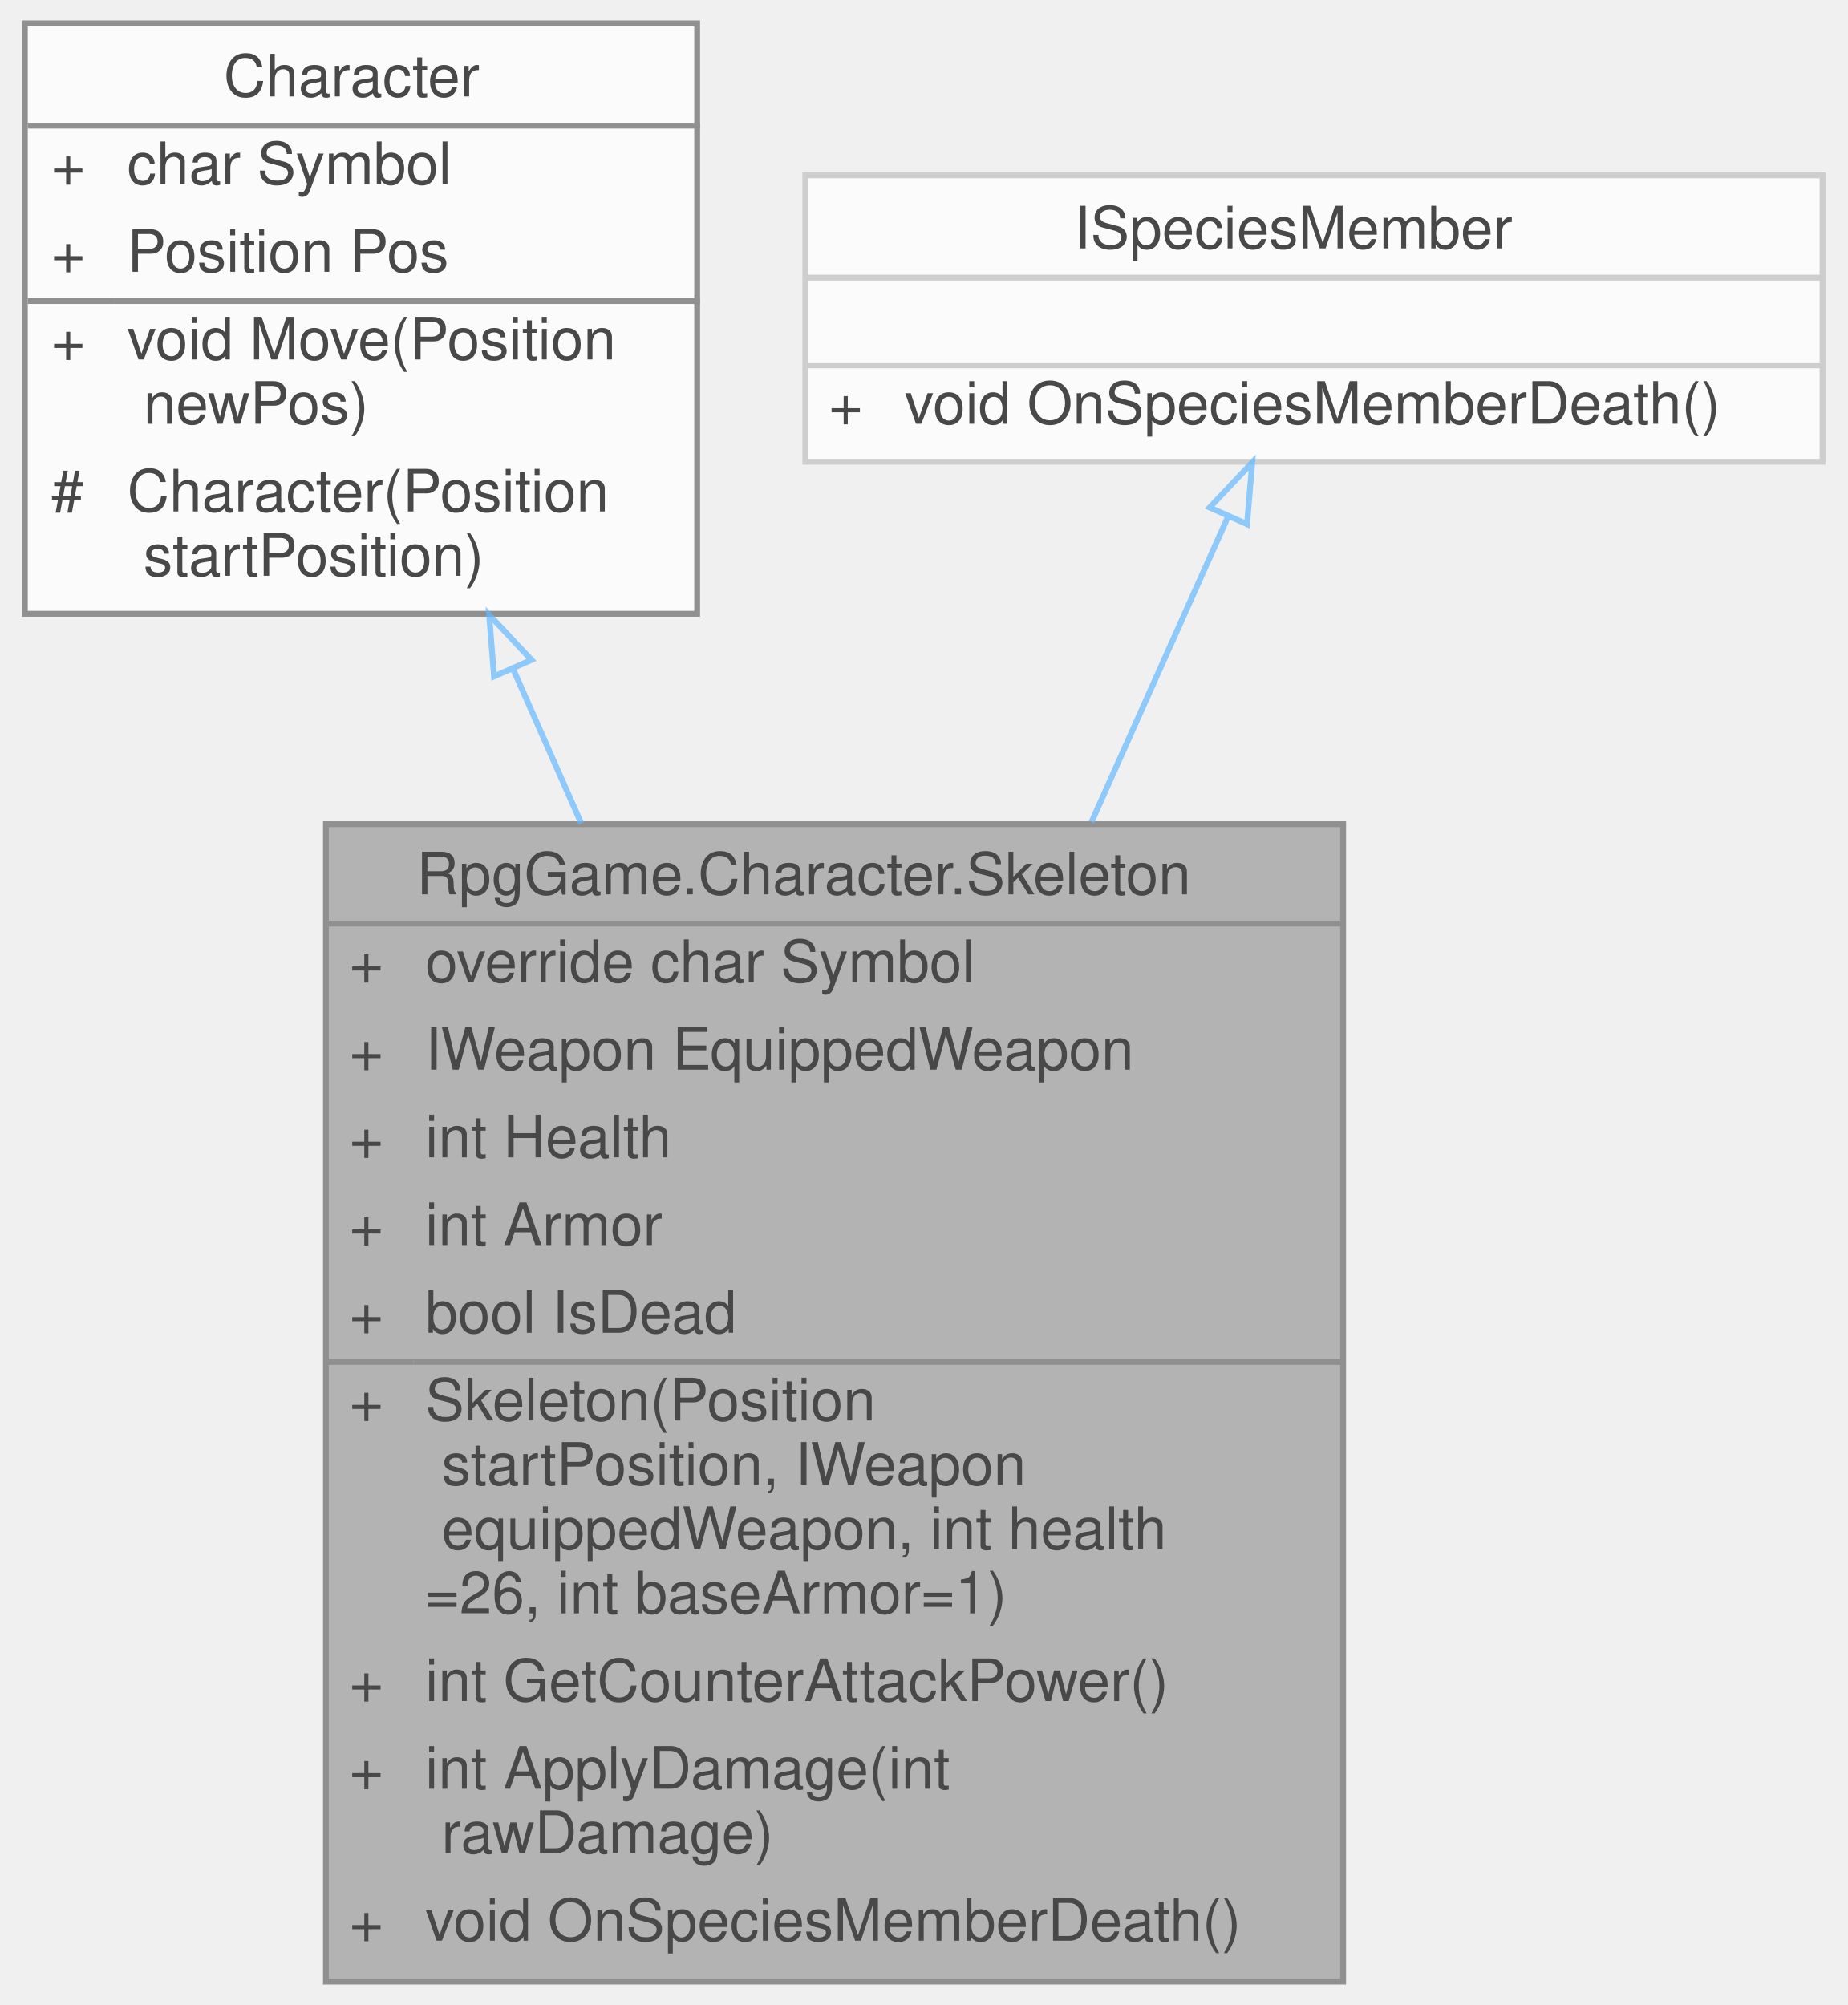
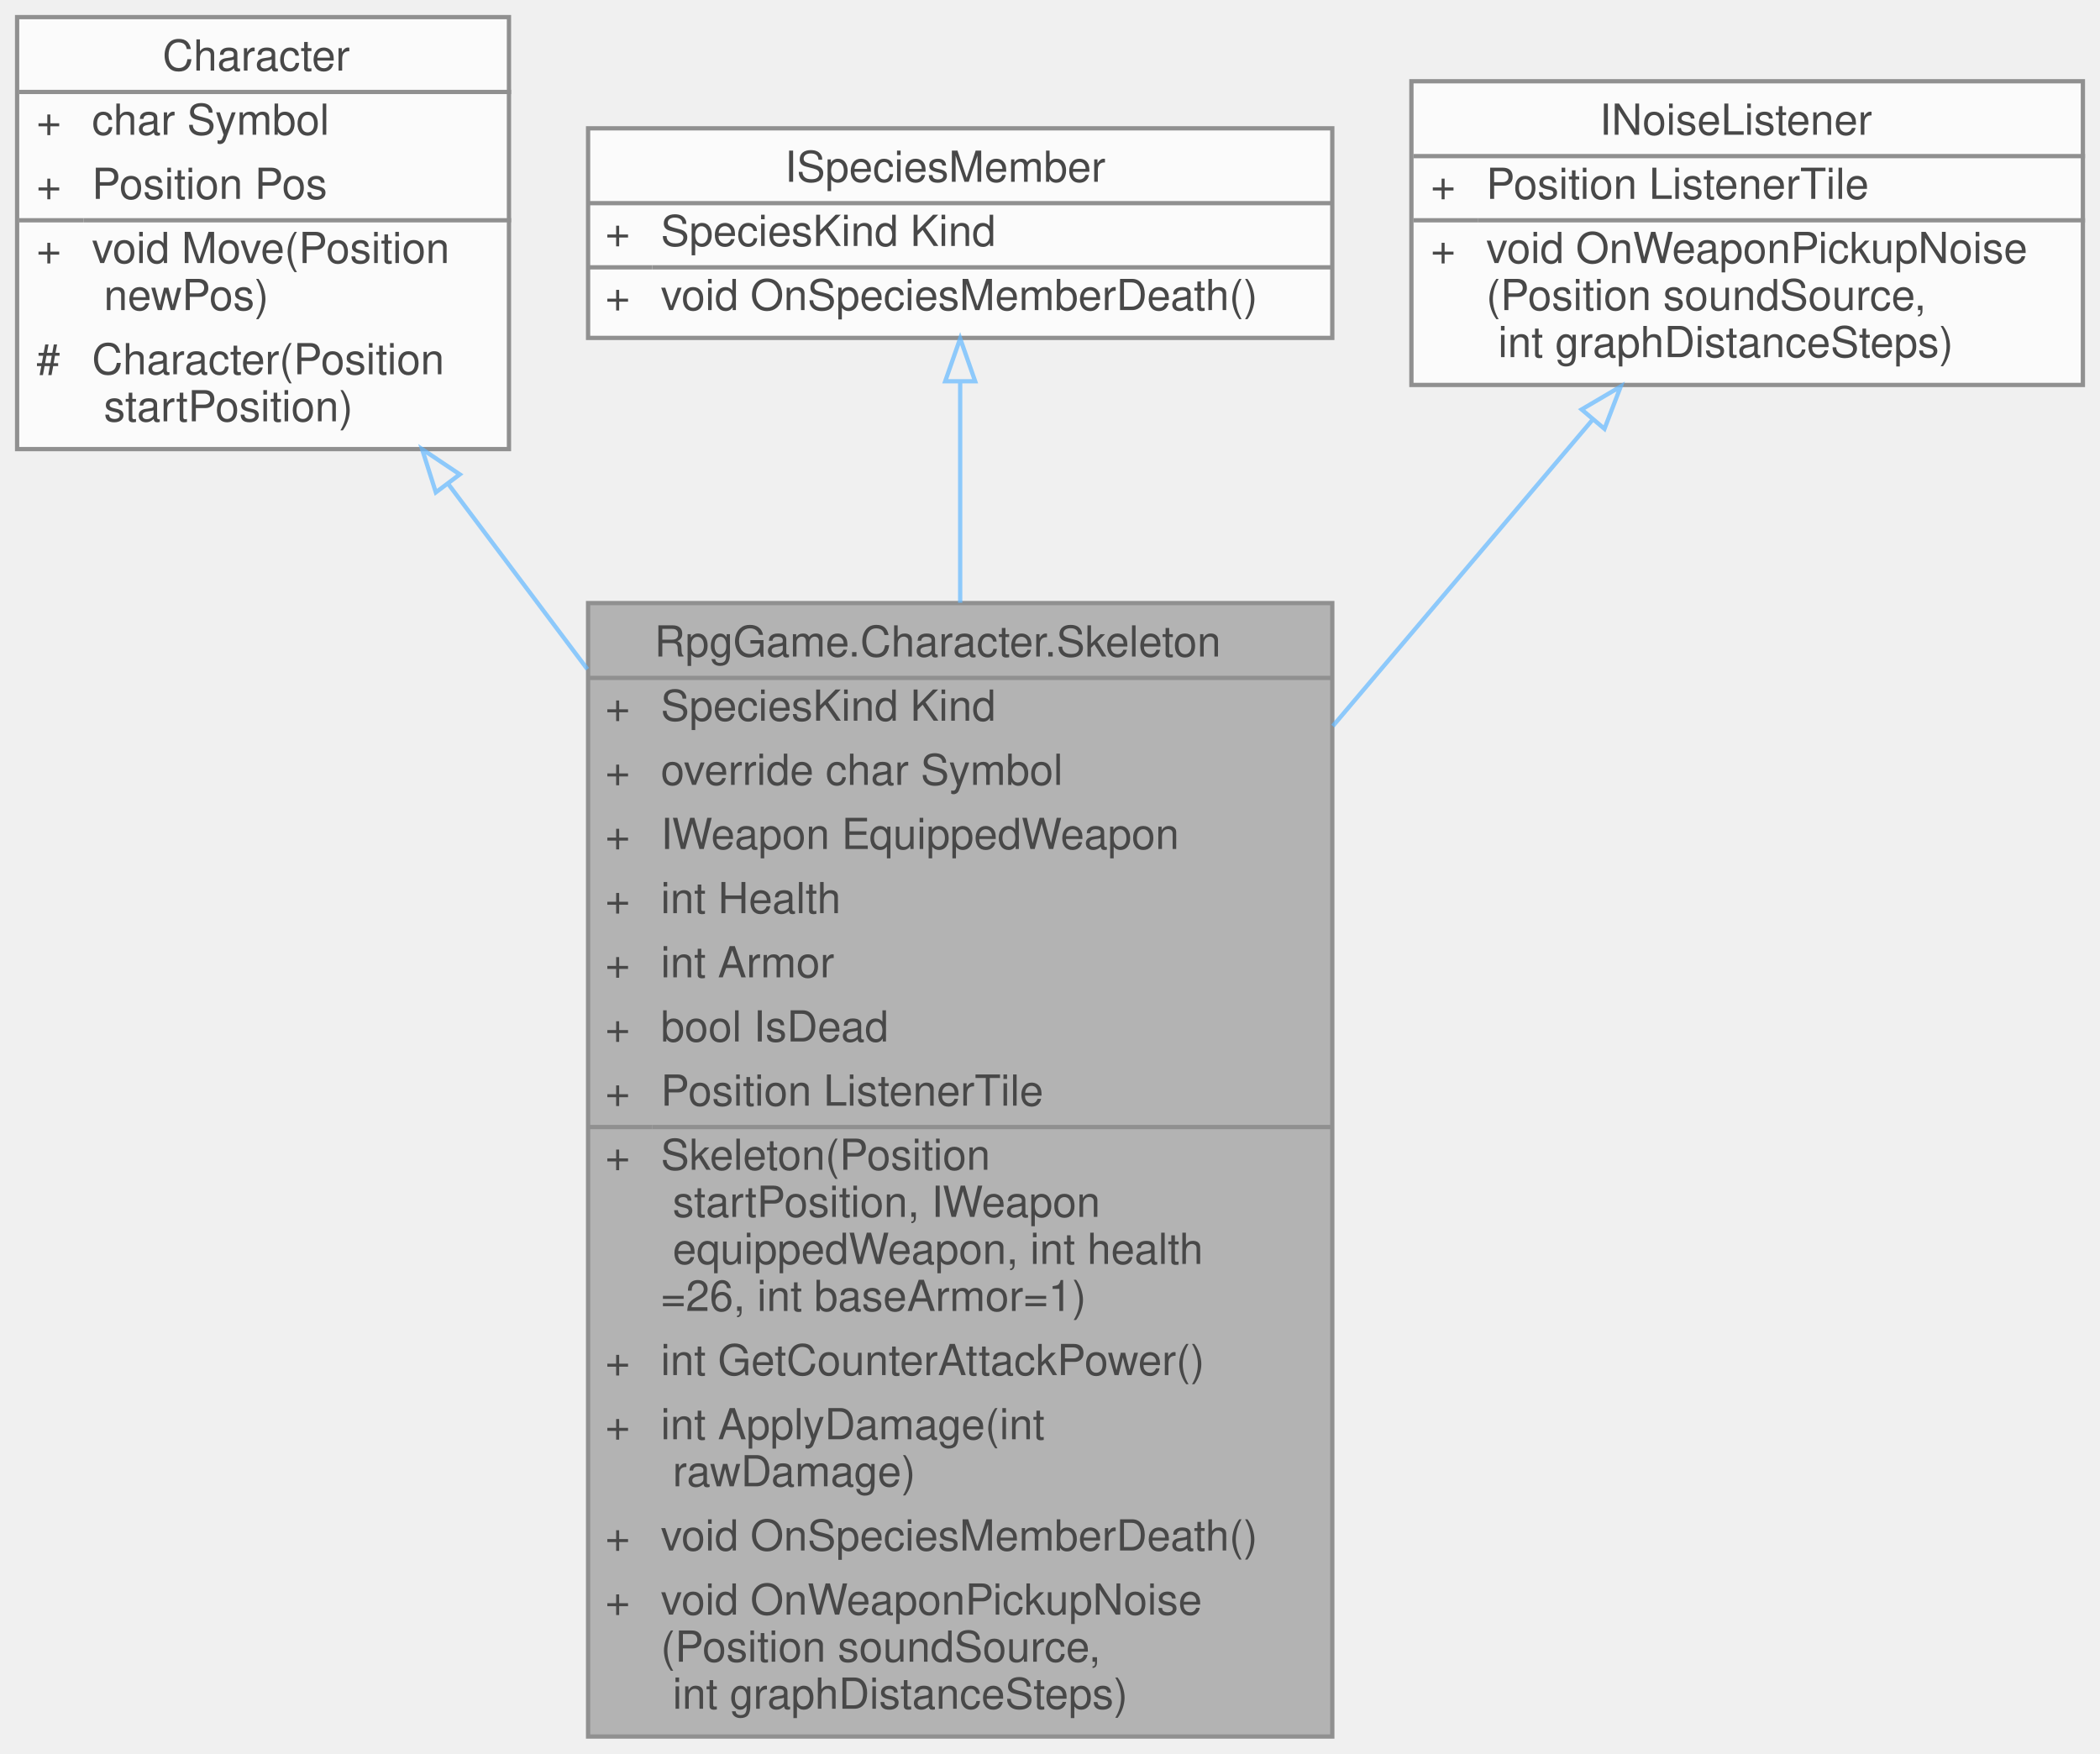
- <svg xmlns="http://www.w3.org/2000/svg" xmlns:xlink="http://www.w3.org/1999/xlink" width="316pt" height="343pt" viewBox="0.00 0.00 315.50 343.00">
+ <svg xmlns="http://www.w3.org/2000/svg" xmlns:xlink="http://www.w3.org/1999/xlink" width="491pt" height="410pt" viewBox="0.00 0.00 491.00 410.00">
  <svg id="main" version="1.1" xml:space="preserve">
    <style type="text/css">
.node, .edge {opacity: 0.7;}
.node.selected, .edge.selected {opacity: 1;}
.edge:hover path { stroke: red; }
.edge:hover polygon { stroke: red; fill: red; }
</style>
    <svg id="graph" class="graph">
-       <g id="graph0" class="graph" transform="scale(1 1) rotate(0) translate(4 339)">
+       <g id="graph0" class="graph" transform="scale(1 1) rotate(0) translate(4 406)">
        <g id="Node000001" class="node">
          <g id="a_Node000001">
            <a xlink:title="Aggressive species: gets stronger when allies die.">
-               <polygon fill="#999999" stroke="transparent" points="225.5,-198 51.5,-198 51.5,0 225.5,0 225.5,-198" />
-               <text text-anchor="start" x="67" y="-186" font-family="Helvetica,sans-Serif" font-size="10.00">RpgGame.Character.Skeleton</text>
-               <text text-anchor="start" x="55.5" y="-171" font-family="Helvetica,sans-Serif" font-size="10.00">+</text>
-               <text text-anchor="start" x="68.5" y="-171" font-family="Helvetica,sans-Serif" font-size="10.00">override char Symbol</text>
-               <text text-anchor="start" x="55.5" y="-156" font-family="Helvetica,sans-Serif" font-size="10.00">+</text>
-               <text text-anchor="start" x="68.5" y="-156" font-family="Helvetica,sans-Serif" font-size="10.00">IWeapon EquippedWeapon</text>
-               <text text-anchor="start" x="55.5" y="-141" font-family="Helvetica,sans-Serif" font-size="10.00">+</text>
-               <text text-anchor="start" x="68.5" y="-141" font-family="Helvetica,sans-Serif" font-size="10.00">int Health</text>
-               <text text-anchor="start" x="55.5" y="-126" font-family="Helvetica,sans-Serif" font-size="10.00">+</text>
-               <text text-anchor="start" x="68.5" y="-126" font-family="Helvetica,sans-Serif" font-size="10.00">int Armor</text>
-               <text text-anchor="start" x="55.5" y="-111" font-family="Helvetica,sans-Serif" font-size="10.00">+</text>
-               <text text-anchor="start" x="68.5" y="-111" font-family="Helvetica,sans-Serif" font-size="10.00">bool IsDead</text>
-               <text text-anchor="start" x="55.5" y="-96" font-family="Helvetica,sans-Serif" font-size="10.00">+</text>
-               <text text-anchor="start" x="68.5" y="-96" font-family="Helvetica,sans-Serif" font-size="10.00">Skeleton(Position</text>
-               <text text-anchor="start" x="68.5" y="-85" font-family="Helvetica,sans-Serif" font-size="10.00"> startPosition, IWeapon</text>
-               <text text-anchor="start" x="68.5" y="-74" font-family="Helvetica,sans-Serif" font-size="10.00"> equippedWeapon, int health</text>
-               <text text-anchor="start" x="68.5" y="-63" font-family="Helvetica,sans-Serif" font-size="10.00">=26, int baseArmor=1)</text>
-               <text text-anchor="start" x="55.5" y="-48" font-family="Helvetica,sans-Serif" font-size="10.00">+</text>
-               <text text-anchor="start" x="68.5" y="-48" font-family="Helvetica,sans-Serif" font-size="10.00">int GetCounterAttackPower()</text>
-               <text text-anchor="start" x="55.5" y="-33" font-family="Helvetica,sans-Serif" font-size="10.00">+</text>
-               <text text-anchor="start" x="68.5" y="-33" font-family="Helvetica,sans-Serif" font-size="10.00">int ApplyDamage(int</text>
-               <text text-anchor="start" x="68.5" y="-22" font-family="Helvetica,sans-Serif" font-size="10.00"> rawDamage)</text>
-               <text text-anchor="start" x="55.5" y="-7" font-family="Helvetica,sans-Serif" font-size="10.00">+</text>
-               <text text-anchor="start" x="68.5" y="-7" font-family="Helvetica,sans-Serif" font-size="10.00">void OnSpeciesMemberDeath()</text>
-               <polygon fill="#666666" stroke="#666666" points="51.5,-181 51.5,-181 225.5,-181 225.5,-181 51.5,-181" />
-               <polygon fill="#666666" stroke="#666666" points="51.5,-106 51.5,-106 66.5,-106 66.5,-106 51.5,-106" />
-               <polygon fill="#666666" stroke="#666666" points="66.5,-106 66.5,-106 225.5,-106 225.5,-106 66.5,-106" />
-               <polygon fill="none" stroke="#666666" points="51.5,0 51.5,-198 225.5,-198 225.5,0 51.5,0" />
+               <polygon fill="#999999" stroke="transparent" points="307.5,-265 133.5,-265 133.5,0 307.5,0 307.5,-265" />
+               <text text-anchor="start" x="149" y="-252.5" font-family="Helvetica,sans-Serif" font-size="10.00">RpgGame.Character.Skeleton</text>
+               <text text-anchor="start" x="137.5" y="-237.5" font-family="Helvetica,sans-Serif" font-size="10.00">+</text>
+               <text text-anchor="start" x="150.5" y="-237.5" font-family="Helvetica,sans-Serif" font-size="10.00">SpeciesKind Kind</text>
+               <text text-anchor="start" x="137.5" y="-222.5" font-family="Helvetica,sans-Serif" font-size="10.00">+</text>
+               <text text-anchor="start" x="150.5" y="-222.5" font-family="Helvetica,sans-Serif" font-size="10.00">override char Symbol</text>
+               <text text-anchor="start" x="137.5" y="-207.5" font-family="Helvetica,sans-Serif" font-size="10.00">+</text>
+               <text text-anchor="start" x="150.5" y="-207.5" font-family="Helvetica,sans-Serif" font-size="10.00">IWeapon EquippedWeapon</text>
+               <text text-anchor="start" x="137.5" y="-192.5" font-family="Helvetica,sans-Serif" font-size="10.00">+</text>
+               <text text-anchor="start" x="150.5" y="-192.5" font-family="Helvetica,sans-Serif" font-size="10.00">int Health</text>
+               <text text-anchor="start" x="137.5" y="-177.5" font-family="Helvetica,sans-Serif" font-size="10.00">+</text>
+               <text text-anchor="start" x="150.5" y="-177.5" font-family="Helvetica,sans-Serif" font-size="10.00">int Armor</text>
+               <text text-anchor="start" x="137.5" y="-162.5" font-family="Helvetica,sans-Serif" font-size="10.00">+</text>
+               <text text-anchor="start" x="150.5" y="-162.5" font-family="Helvetica,sans-Serif" font-size="10.00">bool IsDead</text>
+               <text text-anchor="start" x="137.5" y="-147.5" font-family="Helvetica,sans-Serif" font-size="10.00">+</text>
+               <text text-anchor="start" x="150.5" y="-147.5" font-family="Helvetica,sans-Serif" font-size="10.00">Position ListenerTile</text>
+               <text text-anchor="start" x="137.5" y="-132.5" font-family="Helvetica,sans-Serif" font-size="10.00">+</text>
+               <text text-anchor="start" x="150.5" y="-132.5" font-family="Helvetica,sans-Serif" font-size="10.00">Skeleton(Position</text>
+               <text text-anchor="start" x="150.5" y="-121.5" font-family="Helvetica,sans-Serif" font-size="10.00"> startPosition, IWeapon</text>
+               <text text-anchor="start" x="150.5" y="-110.5" font-family="Helvetica,sans-Serif" font-size="10.00"> equippedWeapon, int health</text>
+               <text text-anchor="start" x="150.5" y="-99.5" font-family="Helvetica,sans-Serif" font-size="10.00">=26, int baseArmor=1)</text>
+               <text text-anchor="start" x="137.5" y="-84.5" font-family="Helvetica,sans-Serif" font-size="10.00">+</text>
+               <text text-anchor="start" x="150.5" y="-84.5" font-family="Helvetica,sans-Serif" font-size="10.00">int GetCounterAttackPower()</text>
+               <text text-anchor="start" x="137.5" y="-69.5" font-family="Helvetica,sans-Serif" font-size="10.00">+</text>
+               <text text-anchor="start" x="150.5" y="-69.5" font-family="Helvetica,sans-Serif" font-size="10.00">int ApplyDamage(int</text>
+               <text text-anchor="start" x="150.5" y="-58.5" font-family="Helvetica,sans-Serif" font-size="10.00"> rawDamage)</text>
+               <text text-anchor="start" x="137.5" y="-43.5" font-family="Helvetica,sans-Serif" font-size="10.00">+</text>
+               <text text-anchor="start" x="150.5" y="-43.5" font-family="Helvetica,sans-Serif" font-size="10.00">void OnSpeciesMemberDeath()</text>
+               <text text-anchor="start" x="137.5" y="-28.5" font-family="Helvetica,sans-Serif" font-size="10.00">+</text>
+               <text text-anchor="start" x="150.5" y="-28.5" font-family="Helvetica,sans-Serif" font-size="10.00">void OnWeaponPickupNoise</text>
+               <text text-anchor="start" x="150.5" y="-17.5" font-family="Helvetica,sans-Serif" font-size="10.00">(Position soundSource,</text>
+               <text text-anchor="start" x="150.5" y="-6.5" font-family="Helvetica,sans-Serif" font-size="10.00"> int graphDistanceSteps)</text>
+               <polygon fill="#666666" stroke="#666666" points="133.5,-247.5 133.5,-247.5 307.5,-247.5 307.5,-247.5 133.5,-247.5" />
+               <polygon fill="#666666" stroke="#666666" points="133.5,-142.5 133.5,-142.5 148.5,-142.5 148.5,-142.5 133.5,-142.5" />
+               <polygon fill="#666666" stroke="#666666" points="148.5,-142.5 148.5,-142.5 307.5,-142.5 307.5,-142.5 148.5,-142.5" />
+               <polygon fill="none" stroke="#666666" points="133.5,0 133.5,-265 307.5,-265 307.5,0 133.5,0" />
            </a>
          </g>
        </g>
        <g id="Node000002" class="node">
          <g id="a_Node000002">
            <a xlink:href="classRpgGame_1_1Character_1_1Character.html" target="_top" xlink:title="Base abstract class for both playable and non-playable characters.">
-               <polygon fill="white" stroke="transparent" points="115,-335 0,-335 0,-234 115,-234 115,-335" />
-               <text text-anchor="start" x="34" y="-322.5" font-family="Helvetica,sans-Serif" font-size="10.00">Character</text>
-               <text text-anchor="start" x="4.5" y="-307.5" font-family="Helvetica,sans-Serif" font-size="10.00">+</text>
-               <text text-anchor="start" x="17.5" y="-307.5" font-family="Helvetica,sans-Serif" font-size="10.00">char Symbol</text>
-               <text text-anchor="start" x="4.5" y="-292.5" font-family="Helvetica,sans-Serif" font-size="10.00">+</text>
-               <text text-anchor="start" x="17.5" y="-292.5" font-family="Helvetica,sans-Serif" font-size="10.00">Position Pos</text>
-               <text text-anchor="start" x="4.5" y="-277.5" font-family="Helvetica,sans-Serif" font-size="10.00">+</text>
-               <text text-anchor="start" x="17.5" y="-277.5" font-family="Helvetica,sans-Serif" font-size="10.00">void Move(Position</text>
-               <text text-anchor="start" x="17.5" y="-266.5" font-family="Helvetica,sans-Serif" font-size="10.00"> newPos)</text>
-               <text text-anchor="start" x="4.5" y="-251.5" font-family="Helvetica,sans-Serif" font-size="10.00">#</text>
-               <text text-anchor="start" x="17.5" y="-251.5" font-family="Helvetica,sans-Serif" font-size="10.00">Character(Position</text>
-               <text text-anchor="start" x="17.5" y="-240.5" font-family="Helvetica,sans-Serif" font-size="10.00"> startPosition)</text>
-               <polygon fill="#666666" stroke="#666666" points="0.5,-317.5 0.5,-317.5 115.5,-317.5 115.5,-317.5 0.5,-317.5" />
-               <polygon fill="#666666" stroke="#666666" points="0.5,-287.5 0.5,-287.5 15.5,-287.5 15.5,-287.5 0.5,-287.5" />
-               <polygon fill="#666666" stroke="#666666" points="15.5,-287.5 15.5,-287.5 115.5,-287.5 115.5,-287.5 15.5,-287.5" />
-               <polygon fill="none" stroke="#666666" points="0,-234 0,-335 115,-335 115,-234 0,-234" />
+               <polygon fill="white" stroke="transparent" points="115,-402 0,-402 0,-301 115,-301 115,-402" />
+               <text text-anchor="start" x="34" y="-389.5" font-family="Helvetica,sans-Serif" font-size="10.00">Character</text>
+               <text text-anchor="start" x="4.5" y="-374.5" font-family="Helvetica,sans-Serif" font-size="10.00">+</text>
+               <text text-anchor="start" x="17.5" y="-374.5" font-family="Helvetica,sans-Serif" font-size="10.00">char Symbol</text>
+               <text text-anchor="start" x="4.5" y="-359.5" font-family="Helvetica,sans-Serif" font-size="10.00">+</text>
+               <text text-anchor="start" x="17.5" y="-359.5" font-family="Helvetica,sans-Serif" font-size="10.00">Position Pos</text>
+               <text text-anchor="start" x="4.5" y="-344.5" font-family="Helvetica,sans-Serif" font-size="10.00">+</text>
+               <text text-anchor="start" x="17.5" y="-344.5" font-family="Helvetica,sans-Serif" font-size="10.00">void Move(Position</text>
+               <text text-anchor="start" x="17.5" y="-333.5" font-family="Helvetica,sans-Serif" font-size="10.00"> newPos)</text>
+               <text text-anchor="start" x="4.5" y="-318.5" font-family="Helvetica,sans-Serif" font-size="10.00">#</text>
+               <text text-anchor="start" x="17.5" y="-318.5" font-family="Helvetica,sans-Serif" font-size="10.00">Character(Position</text>
+               <text text-anchor="start" x="17.5" y="-307.5" font-family="Helvetica,sans-Serif" font-size="10.00"> startPosition)</text>
+               <polygon fill="#666666" stroke="#666666" points="0.5,-384.5 0.5,-384.5 115.5,-384.5 115.5,-384.5 0.5,-384.5" />
+               <polygon fill="#666666" stroke="#666666" points="0.5,-354.5 0.5,-354.5 15.5,-354.5 15.5,-354.5 0.5,-354.5" />
+               <polygon fill="#666666" stroke="#666666" points="15.5,-354.5 15.5,-354.5 115.5,-354.5 115.5,-354.5 15.5,-354.5" />
+               <polygon fill="none" stroke="#666666" points="0,-301 0,-402 115,-402 115,-301 0,-301" />
            </a>
          </g>
        </g>
        <g id="edge1_Node000001_Node000002" class="edge">
          <g id="a_edge1_Node000001_Node000002">
            <a xlink:title=" ">
-               <path fill="none" stroke="#63b8ff" d="M83.55,-224.48C87.29,-216.01 91.22,-207.12 95.18,-198.14" />
-               <polygon fill="none" stroke="#63b8ff" points="80.26,-223.28 79.42,-233.84 86.66,-226.11 80.26,-223.28" />
+               <path fill="none" stroke="#63b8ff" d="M100.84,-292.8C110.95,-279.34 122.07,-264.54 133.33,-249.55" />
+               <polygon fill="none" stroke="#63b8ff" points="97.9,-290.89 94.69,-300.99 103.5,-295.09 97.9,-290.89" />
            </a>
          </g>
        </g>
        <g id="Node000003" class="node">
          <g id="a_Node000003">
-             <a xlink:href="interfaceRpgGame_1_1Character_1_1Behavior_1_1ISpeciesMember.html" target="_top" xlink:title=" ">
-               <polygon fill="white" stroke="transparent" points="307.5,-309 133.5,-309 133.5,-260 307.5,-260 307.5,-309" />
-               <text text-anchor="start" x="179.5" y="-296.5" font-family="Helvetica,sans-Serif" font-size="10.00">ISpeciesMember</text>
-               <text text-anchor="start" x="218.5" y="-281.5" font-family="Helvetica,sans-Serif" font-size="10.00"> </text>
-               <text text-anchor="start" x="137.5" y="-266.5" font-family="Helvetica,sans-Serif" font-size="10.00">+</text>
-               <text text-anchor="start" x="150.5" y="-266.5" font-family="Helvetica,sans-Serif" font-size="10.00">void OnSpeciesMemberDeath()</text>
-               <polygon fill="#bfbfbf" stroke="#bfbfbf" points="133.5,-291.5 133.5,-291.5 307.5,-291.5 307.5,-291.5 133.5,-291.5" />
-               <polygon fill="#bfbfbf" stroke="#bfbfbf" points="133.5,-276.5 133.5,-276.5 307.5,-276.5 307.5,-276.5 133.5,-276.5" />
-               <polygon fill="none" stroke="#bfbfbf" points="133.5,-260 133.5,-309 307.5,-309 307.5,-260 133.5,-260" />
+             <a xlink:href="interfaceRpgGame_1_1Character_1_1Behavior_1_1ISpeciesMember.html" target="_top" xlink:title="Enemies that share collective reactions within a SpeciesKind.">
+               <polygon fill="white" stroke="transparent" points="307.5,-376 133.5,-376 133.5,-327 307.5,-327 307.5,-376" />
+               <text text-anchor="start" x="179.5" y="-363.5" font-family="Helvetica,sans-Serif" font-size="10.00">ISpeciesMember</text>
+               <text text-anchor="start" x="137.5" y="-348.5" font-family="Helvetica,sans-Serif" font-size="10.00">+</text>
+               <text text-anchor="start" x="150.5" y="-348.5" font-family="Helvetica,sans-Serif" font-size="10.00">SpeciesKind Kind</text>
+               <text text-anchor="start" x="137.5" y="-333.5" font-family="Helvetica,sans-Serif" font-size="10.00">+</text>
+               <text text-anchor="start" x="150.5" y="-333.5" font-family="Helvetica,sans-Serif" font-size="10.00">void OnSpeciesMemberDeath()</text>
+               <polygon fill="#666666" stroke="#666666" points="133.5,-358.5 133.5,-358.5 307.5,-358.5 307.5,-358.5 133.5,-358.5" />
+               <polygon fill="#666666" stroke="#666666" points="133.5,-343.5 133.5,-343.5 148.5,-343.5 148.5,-343.5 133.5,-343.5" />
+               <polygon fill="#666666" stroke="#666666" points="148.5,-343.5 148.5,-343.5 307.5,-343.5 307.5,-343.5 148.5,-343.5" />
+               <polygon fill="none" stroke="#666666" points="133.5,-327 133.5,-376 307.5,-376 307.5,-327 133.5,-327" />
            </a>
          </g>
        </g>
        <g id="edge2_Node000001_Node000003" class="edge">
          <g id="a_edge2_Node000001_Node000003">
            <a xlink:title=" ">
-               <path fill="none" stroke="#63b8ff" d="M205.82,-250.64C199.15,-235.73 190.88,-217.23 182.45,-198.35" />
-               <polygon fill="none" stroke="#63b8ff" points="202.67,-252.18 209.95,-259.89 209.06,-249.33 202.67,-252.18" />
+               <path fill="none" stroke="#63b8ff" d="M220.5,-316.47C220.5,-301.96 220.5,-284 220.5,-265.07" />
+               <polygon fill="none" stroke="#63b8ff" points="217,-316.86 220.5,-326.86 224,-316.86 217,-316.86" />
+             </a>
+           </g>
+         </g>
+         <g id="Node000004" class="node">
+           <g id="a_Node000004">
+             <a xlink:href="interfaceRpgGame_1_1Core_1_1INoiseListener.html" target="_top" xlink:title="Observer participant: an enemy that may react when weapon-handling noise reaches its tile.">
+               <polygon fill="white" stroke="transparent" points="483,-387 326,-387 326,-316 483,-316 483,-387" />
+               <text text-anchor="start" x="370" y="-374.5" font-family="Helvetica,sans-Serif" font-size="10.00">INoiseListener</text>
+               <text text-anchor="start" x="330.5" y="-359.5" font-family="Helvetica,sans-Serif" font-size="10.00">+</text>
+               <text text-anchor="start" x="343.5" y="-359.5" font-family="Helvetica,sans-Serif" font-size="10.00">Position ListenerTile</text>
+               <text text-anchor="start" x="330.5" y="-344.5" font-family="Helvetica,sans-Serif" font-size="10.00">+</text>
+               <text text-anchor="start" x="343.5" y="-344.5" font-family="Helvetica,sans-Serif" font-size="10.00">void OnWeaponPickupNoise</text>
+               <text text-anchor="start" x="343.5" y="-333.5" font-family="Helvetica,sans-Serif" font-size="10.00">(Position soundSource,</text>
+               <text text-anchor="start" x="343.5" y="-322.5" font-family="Helvetica,sans-Serif" font-size="10.00"> int graphDistanceSteps)</text>
+               <polygon fill="#666666" stroke="#666666" points="326.5,-369.5 326.5,-369.5 483.5,-369.5 483.5,-369.5 326.5,-369.5" />
+               <polygon fill="#666666" stroke="#666666" points="326.5,-354.5 326.5,-354.5 341.5,-354.5 341.5,-354.5 326.5,-354.5" />
+               <polygon fill="#666666" stroke="#666666" points="341.5,-354.5 341.5,-354.5 483.5,-354.5 483.5,-354.5 341.5,-354.5" />
+               <polygon fill="none" stroke="#666666" points="326,-316 326,-387 483,-387 483,-316 326,-316" />
+             </a>
+           </g>
+         </g>
+         <g id="edge3_Node000001_Node000004" class="edge">
+           <g id="a_edge3_Node000001_Node000004">
+             <a xlink:title=" ">
+               <path fill="none" stroke="#63b8ff" d="M368.46,-307.99C350.96,-287.36 329.12,-261.6 307.63,-236.25" />
+               <polygon fill="none" stroke="#63b8ff" points="365.8,-310.27 374.94,-315.64 371.14,-305.74 365.8,-310.27" />
            </a>
          </g>
        </g>
      </g>
    </svg>
  </svg>
  <style type="text/css">

[data-mouse-over-selected='false'] { opacity: 0.7; }
[data-mouse-over-selected='true']  { opacity: 1.0; }

</style>
</svg>
